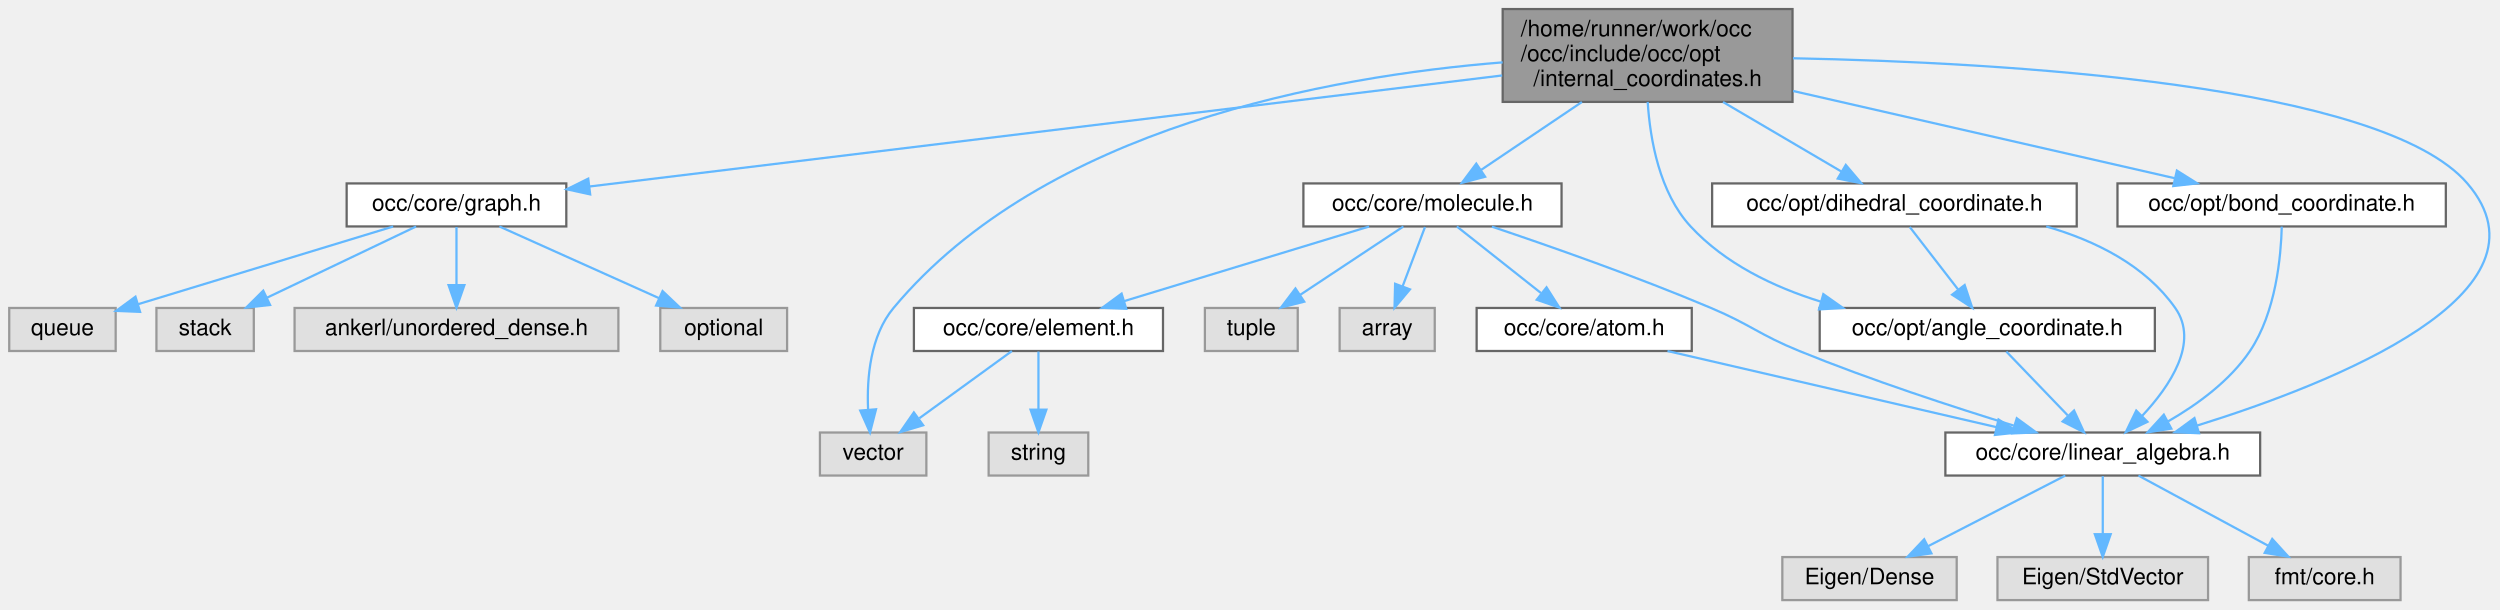
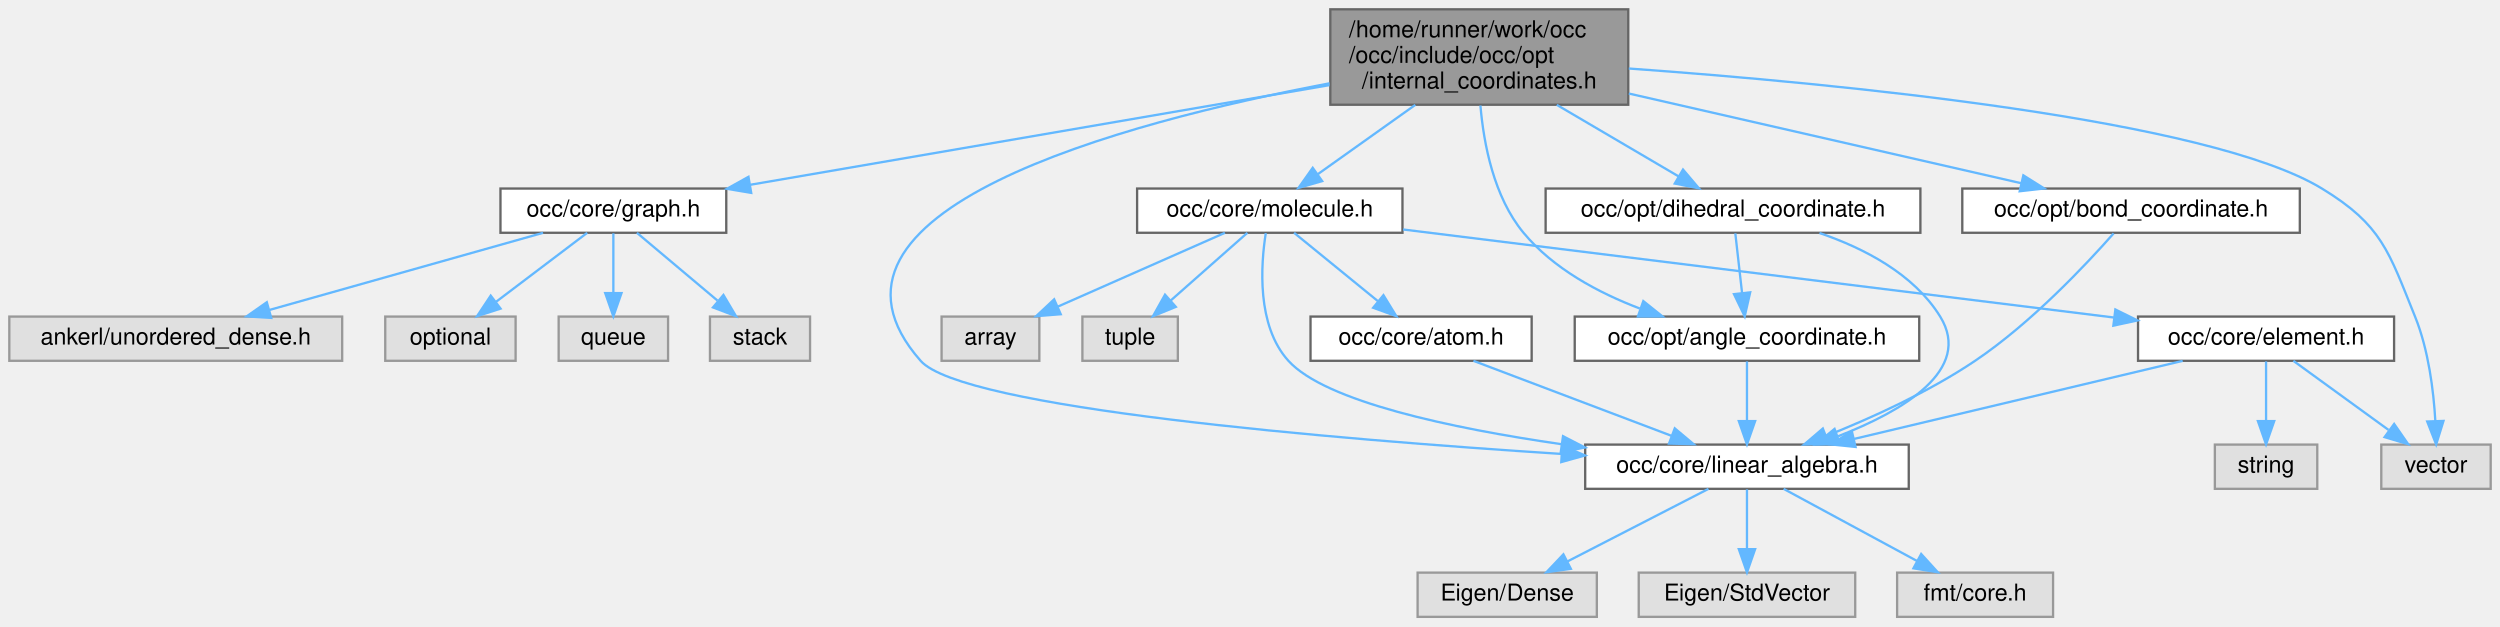
- <svg xmlns="http://www.w3.org/2000/svg" xmlns:xlink="http://www.w3.org/1999/xlink" width="1104pt" height="269pt" viewBox="0.00 0.00 1103.84 269.00">
+ <svg xmlns="http://www.w3.org/2000/svg" xmlns:xlink="http://www.w3.org/1999/xlink" width="1074pt" height="269pt" viewBox="0.00 0.00 1074.00 269.00">
  <g id="graph0" class="graph" transform="scale(1 1) rotate(0) translate(4 265)">
    <g id="Node000001" class="node">
      <g id="a_Node000001">
        <a xlink:title=" ">
-           <polygon fill="#999999" stroke="#666666" points="787.5,-261 659.5,-261 659.5,-220 787.5,-220 787.5,-261" />
-           <text text-anchor="start" x="667.5" y="-249" font-family="Helvetica,sans-Serif" font-size="10.00">/home/runner/work/occ</text>
-           <text text-anchor="start" x="667.5" y="-238" font-family="Helvetica,sans-Serif" font-size="10.00">/occ/include/occ/opt</text>
-           <text text-anchor="middle" x="723.5" y="-227" font-family="Helvetica,sans-Serif" font-size="10.00">/internal_coordinates.h</text>
+           <polygon fill="#999999" stroke="#666666" points="695.5,-261 567.5,-261 567.5,-220 695.5,-220 695.5,-261" />
+           <text text-anchor="start" x="575.5" y="-249" font-family="Helvetica,sans-Serif" font-size="10.00">/home/runner/work/occ</text>
+           <text text-anchor="start" x="575.5" y="-238" font-family="Helvetica,sans-Serif" font-size="10.00">/occ/include/occ/opt</text>
+           <text text-anchor="middle" x="631.5" y="-227" font-family="Helvetica,sans-Serif" font-size="10.00">/internal_coordinates.h</text>
        </a>
      </g>
    </g>
    <g id="Node000002" class="node">
      <g id="a_Node000002">
        <a xlink:href="graph_8h.html" target="_top" xlink:title=" ">
-           <polygon fill="white" stroke="#666666" points="246,-184 149,-184 149,-165 246,-165 246,-184" />
-           <text text-anchor="middle" x="197.5" y="-172" font-family="Helvetica,sans-Serif" font-size="10.00">occ/core/graph.h</text>
+           <polygon fill="white" stroke="#666666" points="308,-184 211,-184 211,-165 308,-165 308,-184" />
+           <text text-anchor="middle" x="259.5" y="-172" font-family="Helvetica,sans-Serif" font-size="10.00">occ/core/graph.h</text>
        </a>
      </g>
    </g>
    <g id="edge1_Node000001_Node000002" class="edge">
      <g id="a_edge1_Node000001_Node000002">
        <a xlink:title=" ">
-           <path fill="none" stroke="#63b8ff" d="M659.27,-231.68C556.3,-219.16 355.8,-194.76 256.36,-182.66" />
-           <polygon fill="#63b8ff" stroke="#63b8ff" points="256.54,-179.16 246.19,-181.42 255.69,-186.11 256.54,-179.16" />
+           <path fill="none" stroke="#63b8ff" d="M567.13,-228.43C497.11,-216.38 386.14,-197.29 318.36,-185.63" />
+           <polygon fill="#63b8ff" stroke="#63b8ff" points="318.72,-182.14 308.27,-183.89 317.54,-189.04 318.72,-182.14" />
        </a>
      </g>
    </g>
    <g id="Node000007" class="node">
      <g id="a_Node000007">
        <a xlink:href="linear__algebra_8h.html" target="_top" xlink:title=" ">
-           <polygon fill="white" stroke="#666666" points="994,-74 855,-74 855,-55 994,-55 994,-74" />
-           <text text-anchor="middle" x="924.5" y="-62" font-family="Helvetica,sans-Serif" font-size="10.00">occ/core/linear_algebra.h</text>
+           <polygon fill="white" stroke="#666666" points="816,-74 677,-74 677,-55 816,-55 816,-74" />
+           <text text-anchor="middle" x="746.5" y="-62" font-family="Helvetica,sans-Serif" font-size="10.00">occ/core/linear_algebra.h</text>
        </a>
      </g>
    </g>
    <g id="edge6_Node000001_Node000007" class="edge">
      <g id="a_edge6_Node000001_Node000007">
        <a xlink:title=" ">
-           <path fill="none" stroke="#63b8ff" d="M787.69,-239.27C881.21,-237.41 1047.87,-227.84 1085.5,-184 1126.93,-135.73 1026.5,-95.83 966.11,-77.06" />
-           <polygon fill="#63b8ff" stroke="#63b8ff" points="967.01,-73.68 956.42,-74.13 964.98,-80.38 967.01,-73.68" />
+           <path fill="none" stroke="#63b8ff" d="M567.17,-229.21C478.25,-212.38 334.8,-174.25 391.5,-110 409.43,-89.68 567.87,-76.39 666.93,-69.98" />
+           <polygon fill="#63b8ff" stroke="#63b8ff" points="667.16,-73.47 676.92,-69.34 666.72,-66.49 667.16,-73.47" />
        </a>
      </g>
    </g>
    <g id="Node000011" class="node">
      <g id="a_Node000011">
        <a xlink:href="molecule_8h.html" target="_top" xlink:title=" ">
-           <polygon fill="white" stroke="#666666" points="685.5,-184 571.5,-184 571.5,-165 685.5,-165 685.5,-184" />
-           <text text-anchor="middle" x="628.5" y="-172" font-family="Helvetica,sans-Serif" font-size="10.00">occ/core/molecule.h</text>
+           <polygon fill="white" stroke="#666666" points="598.5,-184 484.5,-184 484.5,-165 598.5,-165 598.5,-184" />
+           <text text-anchor="middle" x="541.5" y="-172" font-family="Helvetica,sans-Serif" font-size="10.00">occ/core/molecule.h</text>
        </a>
      </g>
    </g>
    <g id="edge10_Node000001_Node000011" class="edge">
      <g id="a_edge10_Node000001_Node000011">
        <a xlink:title=" ">
-           <path fill="none" stroke="#63b8ff" d="M694.48,-219.95C680.12,-210.27 663.08,-198.8 649.92,-189.93" />
-           <polygon fill="#63b8ff" stroke="#63b8ff" points="651.75,-186.95 641.5,-184.26 647.84,-192.75 651.75,-186.95" />
+           <path fill="none" stroke="#63b8ff" d="M604.01,-219.95C590.53,-210.37 574.57,-199.02 562.15,-190.19" />
+           <polygon fill="#63b8ff" stroke="#63b8ff" points="564,-187.2 553.82,-184.26 559.94,-192.91 564,-187.2" />
        </a>
      </g>
    </g>
    <g id="Node000016" class="node">
      <g id="a_Node000016">
        <a xlink:title=" ">
-           <polygon fill="#e0e0e0" stroke="#999999" points="405,-74 358,-74 358,-55 405,-55 405,-74" />
-           <text text-anchor="middle" x="381.5" y="-62" font-family="Helvetica,sans-Serif" font-size="10.00">vector</text>
-         </a>
-       </g>
-     </g>
-     <g id="edge26_Node000001_Node000016" class="edge">
-       <g id="a_edge26_Node000001_Node000016">
-         <a xlink:title=" ">
-           <path fill="none" stroke="#63b8ff" d="M659.49,-237.46C583.04,-231.34 457.15,-208.84 390.5,-129 380.24,-116.71 378.67,-98.2 379.26,-84.33" />
-           <polygon fill="#63b8ff" stroke="#63b8ff" points="382.77,-84.27 380.12,-74.01 375.8,-83.69 382.77,-84.27" />
+           <polygon fill="#e0e0e0" stroke="#999999" points="1066,-74 1019,-74 1019,-55 1066,-55 1066,-74" />
+           <text text-anchor="middle" x="1042.5" y="-62" font-family="Helvetica,sans-Serif" font-size="10.00">vector</text>
+         </a>
+       </g>
+     </g>
+     <g id="edge27_Node000001_Node000016" class="edge">
+       <g id="a_edge27_Node000001_Node000016">
+         <a xlink:title=" ">
+           <path fill="none" stroke="#63b8ff" d="M695.73,-235.57C785.96,-229.07 944.7,-213.73 993.5,-184 1019.31,-168.28 1022.15,-157.02 1033.5,-129 1039.32,-114.63 1041.47,-97.11 1042.22,-84.12" />
+           <polygon fill="#63b8ff" stroke="#63b8ff" points="1045.72,-84.17 1042.58,-74.06 1038.73,-83.92 1045.72,-84.17" />
        </a>
      </g>
    </g>
    <g id="Node000018" class="node">
      <g id="a_Node000018">
        <a xlink:href="angle__coordinate_8h.html" target="_top" xlink:title=" ">
-           <polygon fill="white" stroke="#666666" points="947.5,-129 799.5,-129 799.5,-110 947.5,-110 947.5,-129" />
-           <text text-anchor="middle" x="873.5" y="-117" font-family="Helvetica,sans-Serif" font-size="10.00">occ/opt/angle_coordinate.h</text>
-         </a>
-       </g>
-     </g>
-     <g id="edge19_Node000001_Node000018" class="edge">
-       <g id="a_edge19_Node000001_Node000018">
-         <a xlink:title=" ">
-           <path fill="none" stroke="#63b8ff" d="M723.54,-219.98C724.61,-203.36 728.72,-179.89 742.5,-165 757.64,-148.64 779.01,-138.29 800.11,-131.75" />
-           <polygon fill="#63b8ff" stroke="#63b8ff" points="801.1,-135.11 809.76,-129 799.19,-128.37 801.1,-135.11" />
+           <polygon fill="white" stroke="#666666" points="820.5,-129 672.5,-129 672.5,-110 820.5,-110 820.5,-129" />
+           <text text-anchor="middle" x="746.5" y="-117" font-family="Helvetica,sans-Serif" font-size="10.00">occ/opt/angle_coordinate.h</text>
+         </a>
+       </g>
+     </g>
+     <g id="edge20_Node000001_Node000018" class="edge">
+       <g id="a_edge20_Node000001_Node000018">
+         <a xlink:title=" ">
+           <path fill="none" stroke="#63b8ff" d="M631.99,-219.68C633.38,-203.33 637.71,-180.4 650.5,-165 663.28,-149.62 682.54,-139.27 700.47,-132.46" />
+           <polygon fill="#63b8ff" stroke="#63b8ff" points="701.97,-135.65 710.24,-129.03 699.65,-129.04 701.97,-135.65" />
        </a>
      </g>
    </g>
    <g id="Node000019" class="node">
      <g id="a_Node000019">
        <a xlink:href="bond__coordinate_8h.html" target="_top" xlink:title=" ">
-           <polygon fill="white" stroke="#666666" points="1076,-184 931,-184 931,-165 1076,-165 1076,-184" />
-           <text text-anchor="middle" x="1003.5" y="-172" font-family="Helvetica,sans-Serif" font-size="10.00">occ/opt/bond_coordinate.h</text>
-         </a>
-       </g>
-     </g>
-     <g id="edge21_Node000001_Node000019" class="edge">
-       <g id="a_edge21_Node000001_Node000019">
-         <a xlink:title=" ">
-           <path fill="none" stroke="#63b8ff" d="M787.74,-224.82C839.18,-213.06 910.15,-196.84 956.43,-186.26" />
-           <polygon fill="#63b8ff" stroke="#63b8ff" points="957.23,-189.67 966.2,-184.03 955.67,-182.84 957.23,-189.67" />
+           <polygon fill="white" stroke="#666666" points="984,-184 839,-184 839,-165 984,-165 984,-184" />
+           <text text-anchor="middle" x="911.5" y="-172" font-family="Helvetica,sans-Serif" font-size="10.00">occ/opt/bond_coordinate.h</text>
+         </a>
+       </g>
+     </g>
+     <g id="edge22_Node000001_Node000019" class="edge">
+       <g id="a_edge22_Node000001_Node000019">
+         <a xlink:title=" ">
+           <path fill="none" stroke="#63b8ff" d="M695.74,-224.82C747.18,-213.06 818.15,-196.84 864.43,-186.26" />
+           <polygon fill="#63b8ff" stroke="#63b8ff" points="865.23,-189.67 874.2,-184.03 863.67,-182.84 865.23,-189.67" />
        </a>
      </g>
    </g>
    <g id="Node000020" class="node">
      <g id="a_Node000020">
        <a xlink:href="dihedral__coordinate_8h.html" target="_top" xlink:title=" ">
-           <polygon fill="white" stroke="#666666" points="913,-184 752,-184 752,-165 913,-165 913,-184" />
-           <text text-anchor="middle" x="832.5" y="-172" font-family="Helvetica,sans-Serif" font-size="10.00">occ/opt/dihedral_coordinate.h</text>
-         </a>
-       </g>
-     </g>
-     <g id="edge23_Node000001_Node000020" class="edge">
-       <g id="a_edge23_Node000001_Node000020">
-         <a xlink:title=" ">
-           <path fill="none" stroke="#63b8ff" d="M756.8,-219.95C773.7,-210.03 793.82,-198.21 809.07,-189.25" />
-           <polygon fill="#63b8ff" stroke="#63b8ff" points="811.02,-192.17 817.87,-184.09 807.47,-186.14 811.02,-192.17" />
+           <polygon fill="white" stroke="#666666" points="821,-184 660,-184 660,-165 821,-165 821,-184" />
+           <text text-anchor="middle" x="740.5" y="-172" font-family="Helvetica,sans-Serif" font-size="10.00">occ/opt/dihedral_coordinate.h</text>
+         </a>
+       </g>
+     </g>
+     <g id="edge24_Node000001_Node000020" class="edge">
+       <g id="a_edge24_Node000001_Node000020">
+         <a xlink:title=" ">
+           <path fill="none" stroke="#63b8ff" d="M664.8,-219.95C681.7,-210.03 701.82,-198.21 717.07,-189.25" />
+           <polygon fill="#63b8ff" stroke="#63b8ff" points="719.02,-192.17 725.87,-184.09 715.47,-186.14 719.02,-192.17" />
        </a>
      </g>
    </g>
    <g id="Node000003" class="node">
      <g id="a_Node000003">
        <a xlink:title=" ">
-           <polygon fill="#e0e0e0" stroke="#999999" points="269,-129 126,-129 126,-110 269,-110 269,-129" />
-           <text text-anchor="middle" x="197.5" y="-117" font-family="Helvetica,sans-Serif" font-size="10.00">ankerl/unordered_dense.h</text>
+           <polygon fill="#e0e0e0" stroke="#999999" points="143,-129 0,-129 0,-110 143,-110 143,-129" />
+           <text text-anchor="middle" x="71.5" y="-117" font-family="Helvetica,sans-Serif" font-size="10.00">ankerl/unordered_dense.h</text>
        </a>
      </g>
    </g>
    <g id="edge2_Node000002_Node000003" class="edge">
      <g id="a_edge2_Node000002_Node000003">
        <a xlink:title=" ">
-           <path fill="none" stroke="#63b8ff" d="M197.5,-164.75C197.5,-157.8 197.5,-147.85 197.5,-139.13" />
-           <polygon fill="#63b8ff" stroke="#63b8ff" points="201,-139.09 197.5,-129.09 194,-139.09 201,-139.09" />
+           <path fill="none" stroke="#63b8ff" d="M229.29,-164.98C197.46,-156.01 147.14,-141.82 111.9,-131.89" />
+           <polygon fill="#63b8ff" stroke="#63b8ff" points="112.52,-128.43 101.94,-129.08 110.62,-135.16 112.52,-128.43" />
        </a>
      </g>
    </g>
    <g id="Node000004" class="node">
      <g id="a_Node000004">
        <a xlink:title=" ">
-           <polygon fill="#e0e0e0" stroke="#999999" points="343.5,-129 287.5,-129 287.5,-110 343.5,-110 343.5,-129" />
-           <text text-anchor="middle" x="315.5" y="-117" font-family="Helvetica,sans-Serif" font-size="10.00">optional</text>
+           <polygon fill="#e0e0e0" stroke="#999999" points="217.5,-129 161.5,-129 161.5,-110 217.5,-110 217.5,-129" />
+           <text text-anchor="middle" x="189.5" y="-117" font-family="Helvetica,sans-Serif" font-size="10.00">optional</text>
        </a>
      </g>
    </g>
    <g id="edge3_Node000002_Node000004" class="edge">
      <g id="a_edge3_Node000002_Node000004">
        <a xlink:title=" ">
-           <path fill="none" stroke="#63b8ff" d="M216.46,-164.98C235.53,-156.42 265.16,-143.11 287.05,-133.28" />
-           <polygon fill="#63b8ff" stroke="#63b8ff" points="288.51,-136.46 296.2,-129.17 285.64,-130.07 288.51,-136.46" />
+           <path fill="none" stroke="#63b8ff" d="M248.25,-164.98C237.7,-157 221.7,-144.88 209.06,-135.31" />
+           <polygon fill="#63b8ff" stroke="#63b8ff" points="211.04,-132.42 200.95,-129.17 206.81,-138 211.04,-132.42" />
        </a>
      </g>
    </g>
    <g id="Node000005" class="node">
      <g id="a_Node000005">
        <a xlink:title=" ">
-           <polygon fill="#e0e0e0" stroke="#999999" points="47,-129 0,-129 0,-110 47,-110 47,-129" />
-           <text text-anchor="middle" x="23.5" y="-117" font-family="Helvetica,sans-Serif" font-size="10.00">queue</text>
+           <polygon fill="#e0e0e0" stroke="#999999" points="283,-129 236,-129 236,-110 283,-110 283,-129" />
+           <text text-anchor="middle" x="259.5" y="-117" font-family="Helvetica,sans-Serif" font-size="10.00">queue</text>
        </a>
      </g>
    </g>
    <g id="edge4_Node000002_Node000005" class="edge">
      <g id="a_edge4_Node000002_Node000005">
        <a xlink:title=" ">
-           <path fill="none" stroke="#63b8ff" d="M169.54,-164.98C138.81,-155.62 89.47,-140.59 56.77,-130.63" />
-           <polygon fill="#63b8ff" stroke="#63b8ff" points="57.78,-127.28 47.19,-127.72 55.74,-133.98 57.78,-127.28" />
+           <path fill="none" stroke="#63b8ff" d="M259.5,-164.75C259.5,-157.8 259.5,-147.85 259.5,-139.13" />
+           <polygon fill="#63b8ff" stroke="#63b8ff" points="263,-139.09 259.5,-129.09 256,-139.09 263,-139.09" />
        </a>
      </g>
    </g>
    <g id="Node000006" class="node">
      <g id="a_Node000006">
        <a xlink:title=" ">
-           <polygon fill="#e0e0e0" stroke="#999999" points="108,-129 65,-129 65,-110 108,-110 108,-129" />
-           <text text-anchor="middle" x="86.5" y="-117" font-family="Helvetica,sans-Serif" font-size="10.00">stack</text>
+           <polygon fill="#e0e0e0" stroke="#999999" points="344,-129 301,-129 301,-110 344,-110 344,-129" />
+           <text text-anchor="middle" x="322.5" y="-117" font-family="Helvetica,sans-Serif" font-size="10.00">stack</text>
        </a>
      </g>
    </g>
    <g id="edge5_Node000002_Node000006" class="edge">
      <g id="a_edge5_Node000002_Node000006">
        <a xlink:title=" ">
-           <path fill="none" stroke="#63b8ff" d="M179.67,-164.98C161.89,-156.5 134.35,-143.35 113.82,-133.54" />
-           <polygon fill="#63b8ff" stroke="#63b8ff" points="115.19,-130.32 104.66,-129.17 112.17,-136.64 115.19,-130.32" />
+           <path fill="none" stroke="#63b8ff" d="M269.62,-164.98C278.94,-157.15 292.97,-145.34 304.24,-135.86" />
+           <polygon fill="#63b8ff" stroke="#63b8ff" points="306.79,-138.29 312.19,-129.17 302.29,-132.93 306.79,-138.29" />
        </a>
      </g>
    </g>
    <g id="Node000008" class="node">
      <g id="a_Node000008">
        <a xlink:title=" ">
-           <polygon fill="#e0e0e0" stroke="#999999" points="860,-19 783,-19 783,0 860,0 860,-19" />
-           <text text-anchor="middle" x="821.5" y="-7" font-family="Helvetica,sans-Serif" font-size="10.00">Eigen/Dense</text>
+           <polygon fill="#e0e0e0" stroke="#999999" points="682,-19 605,-19 605,0 682,0 682,-19" />
+           <text text-anchor="middle" x="643.5" y="-7" font-family="Helvetica,sans-Serif" font-size="10.00">Eigen/Dense</text>
        </a>
      </g>
    </g>
    <g id="edge7_Node000007_Node000008" class="edge">
      <g id="a_edge7_Node000007_Node000008">
        <a xlink:title=" ">
-           <path fill="none" stroke="#63b8ff" d="M907.95,-54.98C891.61,-46.57 866.37,-33.59 847.37,-23.81" />
-           <polygon fill="#63b8ff" stroke="#63b8ff" points="848.84,-20.63 838.35,-19.17 845.64,-26.86 848.84,-20.63" />
+           <path fill="none" stroke="#63b8ff" d="M729.95,-54.98C713.61,-46.57 688.37,-33.59 669.37,-23.81" />
+           <polygon fill="#63b8ff" stroke="#63b8ff" points="670.84,-20.63 660.35,-19.17 667.64,-26.86 670.84,-20.63" />
        </a>
      </g>
    </g>
    <g id="Node000009" class="node">
      <g id="a_Node000009">
        <a xlink:title=" ">
-           <polygon fill="#e0e0e0" stroke="#999999" points="971,-19 878,-19 878,0 971,0 971,-19" />
-           <text text-anchor="middle" x="924.5" y="-7" font-family="Helvetica,sans-Serif" font-size="10.00">Eigen/StdVector</text>
+           <polygon fill="#e0e0e0" stroke="#999999" points="793,-19 700,-19 700,0 793,0 793,-19" />
+           <text text-anchor="middle" x="746.5" y="-7" font-family="Helvetica,sans-Serif" font-size="10.00">Eigen/StdVector</text>
        </a>
      </g>
    </g>
    <g id="edge8_Node000007_Node000009" class="edge">
      <g id="a_edge8_Node000007_Node000009">
        <a xlink:title=" ">
-           <path fill="none" stroke="#63b8ff" d="M924.5,-54.75C924.5,-47.8 924.5,-37.85 924.5,-29.13" />
-           <polygon fill="#63b8ff" stroke="#63b8ff" points="928,-29.09 924.5,-19.09 921,-29.09 928,-29.09" />
+           <path fill="none" stroke="#63b8ff" d="M746.5,-54.75C746.5,-47.8 746.5,-37.85 746.5,-29.13" />
+           <polygon fill="#63b8ff" stroke="#63b8ff" points="750,-29.09 746.5,-19.09 743,-29.09 750,-29.09" />
        </a>
      </g>
    </g>
    <g id="Node000010" class="node">
      <g id="a_Node000010">
        <a xlink:title=" ">
-           <polygon fill="#e0e0e0" stroke="#999999" points="1056,-19 989,-19 989,0 1056,0 1056,-19" />
-           <text text-anchor="middle" x="1022.5" y="-7" font-family="Helvetica,sans-Serif" font-size="10.00">fmt/core.h</text>
+           <polygon fill="#e0e0e0" stroke="#999999" points="878,-19 811,-19 811,0 878,0 878,-19" />
+           <text text-anchor="middle" x="844.5" y="-7" font-family="Helvetica,sans-Serif" font-size="10.00">fmt/core.h</text>
        </a>
      </g>
    </g>
    <g id="edge9_Node000007_Node000010" class="edge">
      <g id="a_edge9_Node000007_Node000010">
        <a xlink:title=" ">
-           <path fill="none" stroke="#63b8ff" d="M940.25,-54.98C955.73,-46.61 979.59,-33.7 997.64,-23.95" />
-           <polygon fill="#63b8ff" stroke="#63b8ff" points="999.34,-27.01 1006.47,-19.17 996.01,-20.85 999.34,-27.01" />
-         </a>
-       </g>
-     </g>
-     <g id="edge17_Node000011_Node000007" class="edge">
-       <g id="a_edge17_Node000011_Node000007">
-         <a xlink:title=" ">
-           <path fill="none" stroke="#63b8ff" d="M654.73,-164.91C679.84,-156.48 718.66,-142.89 751.5,-129 769.26,-121.49 772.64,-117.28 790.5,-110 821.8,-97.24 858.26,-85.32 885.24,-77.03" />
-           <polygon fill="#63b8ff" stroke="#63b8ff" points="886.53,-80.3 895.08,-74.04 884.49,-73.6 886.53,-80.3" />
+           <path fill="none" stroke="#63b8ff" d="M762.25,-54.98C777.73,-46.61 801.59,-33.7 819.64,-23.95" />
+           <polygon fill="#63b8ff" stroke="#63b8ff" points="821.34,-27.01 828.47,-19.17 818.01,-20.85 821.34,-27.01" />
+         </a>
+       </g>
+     </g>
+     <g id="edge18_Node000011_Node000007" class="edge">
+       <g id="a_edge18_Node000011_Node000007">
+         <a xlink:title=" ">
+           <path fill="none" stroke="#63b8ff" d="M539.78,-164.85C537.64,-151.32 535.76,-125.14 549.5,-110 565.42,-92.46 619.43,-81.03 666.88,-74.16" />
+           <polygon fill="#63b8ff" stroke="#63b8ff" points="667.47,-77.61 676.89,-72.76 666.5,-70.68 667.47,-77.61" />
        </a>
      </g>
    </g>
    <g id="Node000012" class="node">
      <g id="a_Node000012">
        <a xlink:title=" ">
-           <polygon fill="#e0e0e0" stroke="#999999" points="629.5,-129 587.5,-129 587.5,-110 629.5,-110 629.5,-129" />
-           <text text-anchor="middle" x="608.5" y="-117" font-family="Helvetica,sans-Serif" font-size="10.00">array</text>
+           <polygon fill="#e0e0e0" stroke="#999999" points="442.5,-129 400.5,-129 400.5,-110 442.5,-110 442.5,-129" />
+           <text text-anchor="middle" x="421.5" y="-117" font-family="Helvetica,sans-Serif" font-size="10.00">array</text>
        </a>
      </g>
    </g>
    <g id="edge11_Node000011_Node000012" class="edge">
      <g id="a_edge11_Node000011_Node000012">
        <a xlink:title=" ">
-           <path fill="none" stroke="#63b8ff" d="M625.2,-164.75C622.52,-157.65 618.65,-147.4 615.31,-138.56" />
-           <polygon fill="#63b8ff" stroke="#63b8ff" points="618.55,-137.21 611.74,-129.09 612,-139.68 618.55,-137.21" />
+           <path fill="none" stroke="#63b8ff" d="M522.22,-164.98C502.83,-156.42 472.69,-143.11 450.43,-133.28" />
+           <polygon fill="#63b8ff" stroke="#63b8ff" points="451.69,-130.01 441.13,-129.17 448.86,-136.41 451.69,-130.01" />
        </a>
      </g>
    </g>
    <g id="Node000013" class="node">
      <g id="a_Node000013">
        <a xlink:href="atom_8h.html" target="_top" xlink:title=" ">
-           <polygon fill="white" stroke="#666666" points="743,-129 648,-129 648,-110 743,-110 743,-129" />
-           <text text-anchor="middle" x="695.5" y="-117" font-family="Helvetica,sans-Serif" font-size="10.00">occ/core/atom.h</text>
+           <polygon fill="white" stroke="#666666" points="654,-129 559,-129 559,-110 654,-110 654,-129" />
+           <text text-anchor="middle" x="606.5" y="-117" font-family="Helvetica,sans-Serif" font-size="10.00">occ/core/atom.h</text>
        </a>
      </g>
    </g>
    <g id="edge12_Node000011_Node000013" class="edge">
      <g id="a_edge12_Node000011_Node000013">
        <a xlink:title=" ">
-           <path fill="none" stroke="#63b8ff" d="M639.26,-164.98C649.27,-157.07 664.39,-145.11 676.43,-135.58" />
-           <polygon fill="#63b8ff" stroke="#63b8ff" points="678.87,-138.12 684.54,-129.17 674.53,-132.63 678.87,-138.12" />
+           <path fill="none" stroke="#63b8ff" d="M551.94,-164.98C561.65,-157.07 576.32,-145.11 588,-135.58" />
+           <polygon fill="#63b8ff" stroke="#63b8ff" points="590.33,-138.2 595.87,-129.17 585.9,-132.78 590.33,-138.2" />
        </a>
      </g>
    </g>
    <g id="Node000014" class="node">
      <g id="a_Node000014">
        <a xlink:href="element_8h.html" target="_top" xlink:title=" ">
-           <polygon fill="white" stroke="#666666" points="509.5,-129 399.5,-129 399.5,-110 509.5,-110 509.5,-129" />
-           <text text-anchor="middle" x="454.5" y="-117" font-family="Helvetica,sans-Serif" font-size="10.00">occ/core/element.h</text>
+           <polygon fill="white" stroke="#666666" points="1024.5,-129 914.5,-129 914.5,-110 1024.5,-110 1024.5,-129" />
+           <text text-anchor="middle" x="969.5" y="-117" font-family="Helvetica,sans-Serif" font-size="10.00">occ/core/element.h</text>
        </a>
      </g>
    </g>
    <g id="edge14_Node000011_Node000014" class="edge">
      <g id="a_edge14_Node000011_Node000014">
        <a xlink:title=" ">
-           <path fill="none" stroke="#63b8ff" d="M600.54,-164.98C571.2,-156.05 524.9,-141.94 492.31,-132.02" />
-           <polygon fill="#63b8ff" stroke="#63b8ff" points="493.26,-128.65 482.68,-129.08 491.22,-135.34 493.26,-128.65" />
+           <path fill="none" stroke="#63b8ff" d="M598.78,-166.41C678.04,-156.59 820.81,-138.91 904.15,-128.59" />
+           <polygon fill="#63b8ff" stroke="#63b8ff" points="904.76,-132.04 914.26,-127.34 903.9,-125.1 904.76,-132.04" />
        </a>
      </g>
    </g>
    <g id="Node000017" class="node">
      <g id="a_Node000017">
        <a xlink:title=" ">
-           <polygon fill="#e0e0e0" stroke="#999999" points="569,-129 528,-129 528,-110 569,-110 569,-129" />
-           <text text-anchor="middle" x="548.5" y="-117" font-family="Helvetica,sans-Serif" font-size="10.00">tuple</text>
-         </a>
-       </g>
-     </g>
-     <g id="edge18_Node000011_Node000017" class="edge">
-       <g id="a_edge18_Node000011_Node000017">
-         <a xlink:title=" ">
-           <path fill="none" stroke="#63b8ff" d="M615.65,-164.98C603.36,-156.84 584.59,-144.41 570.02,-134.76" />
-           <polygon fill="#63b8ff" stroke="#63b8ff" points="571.86,-131.78 561.59,-129.17 567.99,-137.61 571.86,-131.78" />
+           <polygon fill="#e0e0e0" stroke="#999999" points="502,-129 461,-129 461,-110 502,-110 502,-129" />
+           <text text-anchor="middle" x="481.5" y="-117" font-family="Helvetica,sans-Serif" font-size="10.00">tuple</text>
+         </a>
+       </g>
+     </g>
+     <g id="edge19_Node000011_Node000017" class="edge">
+       <g id="a_edge19_Node000011_Node000017">
+         <a xlink:title=" ">
+           <path fill="none" stroke="#63b8ff" d="M531.86,-164.98C522.99,-157.15 509.63,-145.34 498.89,-135.86" />
+           <polygon fill="#63b8ff" stroke="#63b8ff" points="501.13,-133.17 491.32,-129.17 496.49,-138.41 501.13,-133.17" />
        </a>
      </g>
    </g>
    <g id="edge13_Node000013_Node000007" class="edge">
      <g id="a_edge13_Node000013_Node000007">
        <a xlink:title=" ">
-           <path fill="none" stroke="#63b8ff" d="M732.29,-109.98C771.74,-100.86 834.48,-86.33 877.48,-76.38" />
-           <polygon fill="#63b8ff" stroke="#63b8ff" points="878.47,-79.75 887.42,-74.08 876.89,-72.93 878.47,-79.75" />
+           <path fill="none" stroke="#63b8ff" d="M628.99,-109.98C652.02,-101.27 688.04,-87.63 714.13,-77.75" />
+           <polygon fill="#63b8ff" stroke="#63b8ff" points="715.48,-80.98 723.6,-74.17 713.01,-74.44 715.48,-80.98" />
+         </a>
+       </g>
+     </g>
+     <g id="edge17_Node000014_Node000007" class="edge">
+       <g id="a_edge17_Node000014_Node000007">
+         <a xlink:title=" ">
+           <path fill="none" stroke="#63b8ff" d="M933.67,-109.98C895.34,-100.87 834.42,-86.4 792.55,-76.45" />
+           <polygon fill="#63b8ff" stroke="#63b8ff" points="793.15,-72.99 782.61,-74.08 791.53,-79.8 793.15,-72.99" />
        </a>
      </g>
    </g>
    <g id="Node000015" class="node">
      <g id="a_Node000015">
        <a xlink:title=" ">
-           <polygon fill="#e0e0e0" stroke="#999999" points="476.5,-74 432.5,-74 432.5,-55 476.5,-55 476.5,-74" />
-           <text text-anchor="middle" x="454.5" y="-62" font-family="Helvetica,sans-Serif" font-size="10.00">string</text>
+           <polygon fill="#e0e0e0" stroke="#999999" points="991.5,-74 947.5,-74 947.5,-55 991.5,-55 991.5,-74" />
+           <text text-anchor="middle" x="969.5" y="-62" font-family="Helvetica,sans-Serif" font-size="10.00">string</text>
        </a>
      </g>
    </g>
    <g id="edge15_Node000014_Node000015" class="edge">
      <g id="a_edge15_Node000014_Node000015">
        <a xlink:title=" ">
-           <path fill="none" stroke="#63b8ff" d="M454.5,-109.75C454.5,-102.8 454.5,-92.85 454.5,-84.13" />
-           <polygon fill="#63b8ff" stroke="#63b8ff" points="458,-84.09 454.5,-74.09 451,-84.09 458,-84.09" />
+           <path fill="none" stroke="#63b8ff" d="M969.5,-109.75C969.5,-102.8 969.5,-92.85 969.5,-84.13" />
+           <polygon fill="#63b8ff" stroke="#63b8ff" points="973,-84.09 969.5,-74.09 966,-84.09 973,-84.09" />
        </a>
      </g>
    </g>
    <g id="edge16_Node000014_Node000016" class="edge">
      <g id="a_edge16_Node000014_Node000016">
        <a xlink:title=" ">
-           <path fill="none" stroke="#63b8ff" d="M442.77,-109.98C431.77,-102 415.08,-89.88 401.9,-80.31" />
-           <polygon fill="#63b8ff" stroke="#63b8ff" points="403.59,-77.21 393.44,-74.17 399.48,-82.88 403.59,-77.21" />
-         </a>
-       </g>
-     </g>
-     <g id="edge20_Node000018_Node000007" class="edge">
-       <g id="a_edge20_Node000018_Node000007">
-         <a xlink:title=" ">
-           <path fill="none" stroke="#63b8ff" d="M881.92,-109.75C889.27,-102.11 900.13,-90.82 909.04,-81.56" />
-           <polygon fill="#63b8ff" stroke="#63b8ff" points="911.82,-83.72 916.24,-74.09 906.78,-78.87 911.82,-83.72" />
-         </a>
-       </g>
-     </g>
-     <g id="edge22_Node000019_Node000007" class="edge">
-       <g id="a_edge22_Node000019_Node000007">
-         <a xlink:title=" ">
-           <path fill="none" stroke="#63b8ff" d="M1003.55,-164.92C1003.22,-151.94 1000.99,-127.03 989.5,-110 980.57,-96.77 966.28,-86.36 953.37,-78.94" />
-           <polygon fill="#63b8ff" stroke="#63b8ff" points="954.77,-75.72 944.31,-74.07 951.46,-81.89 954.77,-75.72" />
-         </a>
-       </g>
-     </g>
-     <g id="edge24_Node000020_Node000007" class="edge">
-       <g id="a_edge24_Node000020_Node000007">
-         <a xlink:title=" ">
-           <path fill="none" stroke="#63b8ff" d="M899.53,-165C921.32,-158.7 943.27,-147.8 956.5,-129 967.19,-113.81 954.26,-94.54 941.78,-81.23" />
-           <polygon fill="#63b8ff" stroke="#63b8ff" points="944.23,-78.73 934.67,-74.16 939.29,-83.69 944.23,-78.73" />
-         </a>
-       </g>
-     </g>
-     <g id="edge25_Node000020_Node000018" class="edge">
-       <g id="a_edge25_Node000020_Node000018">
-         <a xlink:title=" ">
-           <path fill="none" stroke="#63b8ff" d="M839.27,-164.75C845.06,-157.26 853.56,-146.28 860.64,-137.13" />
-           <polygon fill="#63b8ff" stroke="#63b8ff" points="863.51,-139.14 866.86,-129.09 857.97,-134.86 863.51,-139.14" />
+           <path fill="none" stroke="#63b8ff" d="M981.23,-109.98C992.23,-102 1008.92,-89.88 1022.1,-80.31" />
+           <polygon fill="#63b8ff" stroke="#63b8ff" points="1024.52,-82.88 1030.56,-74.17 1020.41,-77.21 1024.52,-82.88" />
+         </a>
+       </g>
+     </g>
+     <g id="edge21_Node000018_Node000007" class="edge">
+       <g id="a_edge21_Node000018_Node000007">
+         <a xlink:title=" ">
+           <path fill="none" stroke="#63b8ff" d="M746.5,-109.75C746.5,-102.8 746.5,-92.85 746.5,-84.13" />
+           <polygon fill="#63b8ff" stroke="#63b8ff" points="750,-84.09 746.5,-74.09 743,-84.09 750,-84.09" />
+         </a>
+       </g>
+     </g>
+     <g id="edge23_Node000019_Node000007" class="edge">
+       <g id="a_edge23_Node000019_Node000007">
+         <a xlink:title=" ">
+           <path fill="none" stroke="#63b8ff" d="M904.01,-164.73C892.35,-151.51 868.7,-126.29 844.5,-110 824.61,-96.61 800.04,-85.46 780.47,-77.68" />
+           <polygon fill="#63b8ff" stroke="#63b8ff" points="781.62,-74.37 771.03,-74.02 779.09,-80.9 781.62,-74.37" />
+         </a>
+       </g>
+     </g>
+     <g id="edge25_Node000020_Node000007" class="edge">
+       <g id="a_edge25_Node000020_Node000007">
+         <a xlink:title=" ">
+           <path fill="none" stroke="#63b8ff" d="M777.65,-164.9C796.66,-158.41 818.15,-147.37 829.5,-129 843.66,-106.08 813.47,-88.39 785.61,-77.57" />
+           <polygon fill="#63b8ff" stroke="#63b8ff" points="786.53,-74.17 775.93,-74.03 784.12,-80.75 786.53,-74.17" />
+         </a>
+       </g>
+     </g>
+     <g id="edge26_Node000020_Node000018" class="edge">
+       <g id="a_edge26_Node000020_Node000018">
+         <a xlink:title=" ">
+           <path fill="none" stroke="#63b8ff" d="M741.49,-164.75C742.28,-157.8 743.4,-147.85 744.39,-139.13" />
+           <polygon fill="#63b8ff" stroke="#63b8ff" points="747.88,-139.42 745.53,-129.09 740.92,-138.63 747.88,-139.42" />
        </a>
      </g>
    </g>
  </g>
</svg>
